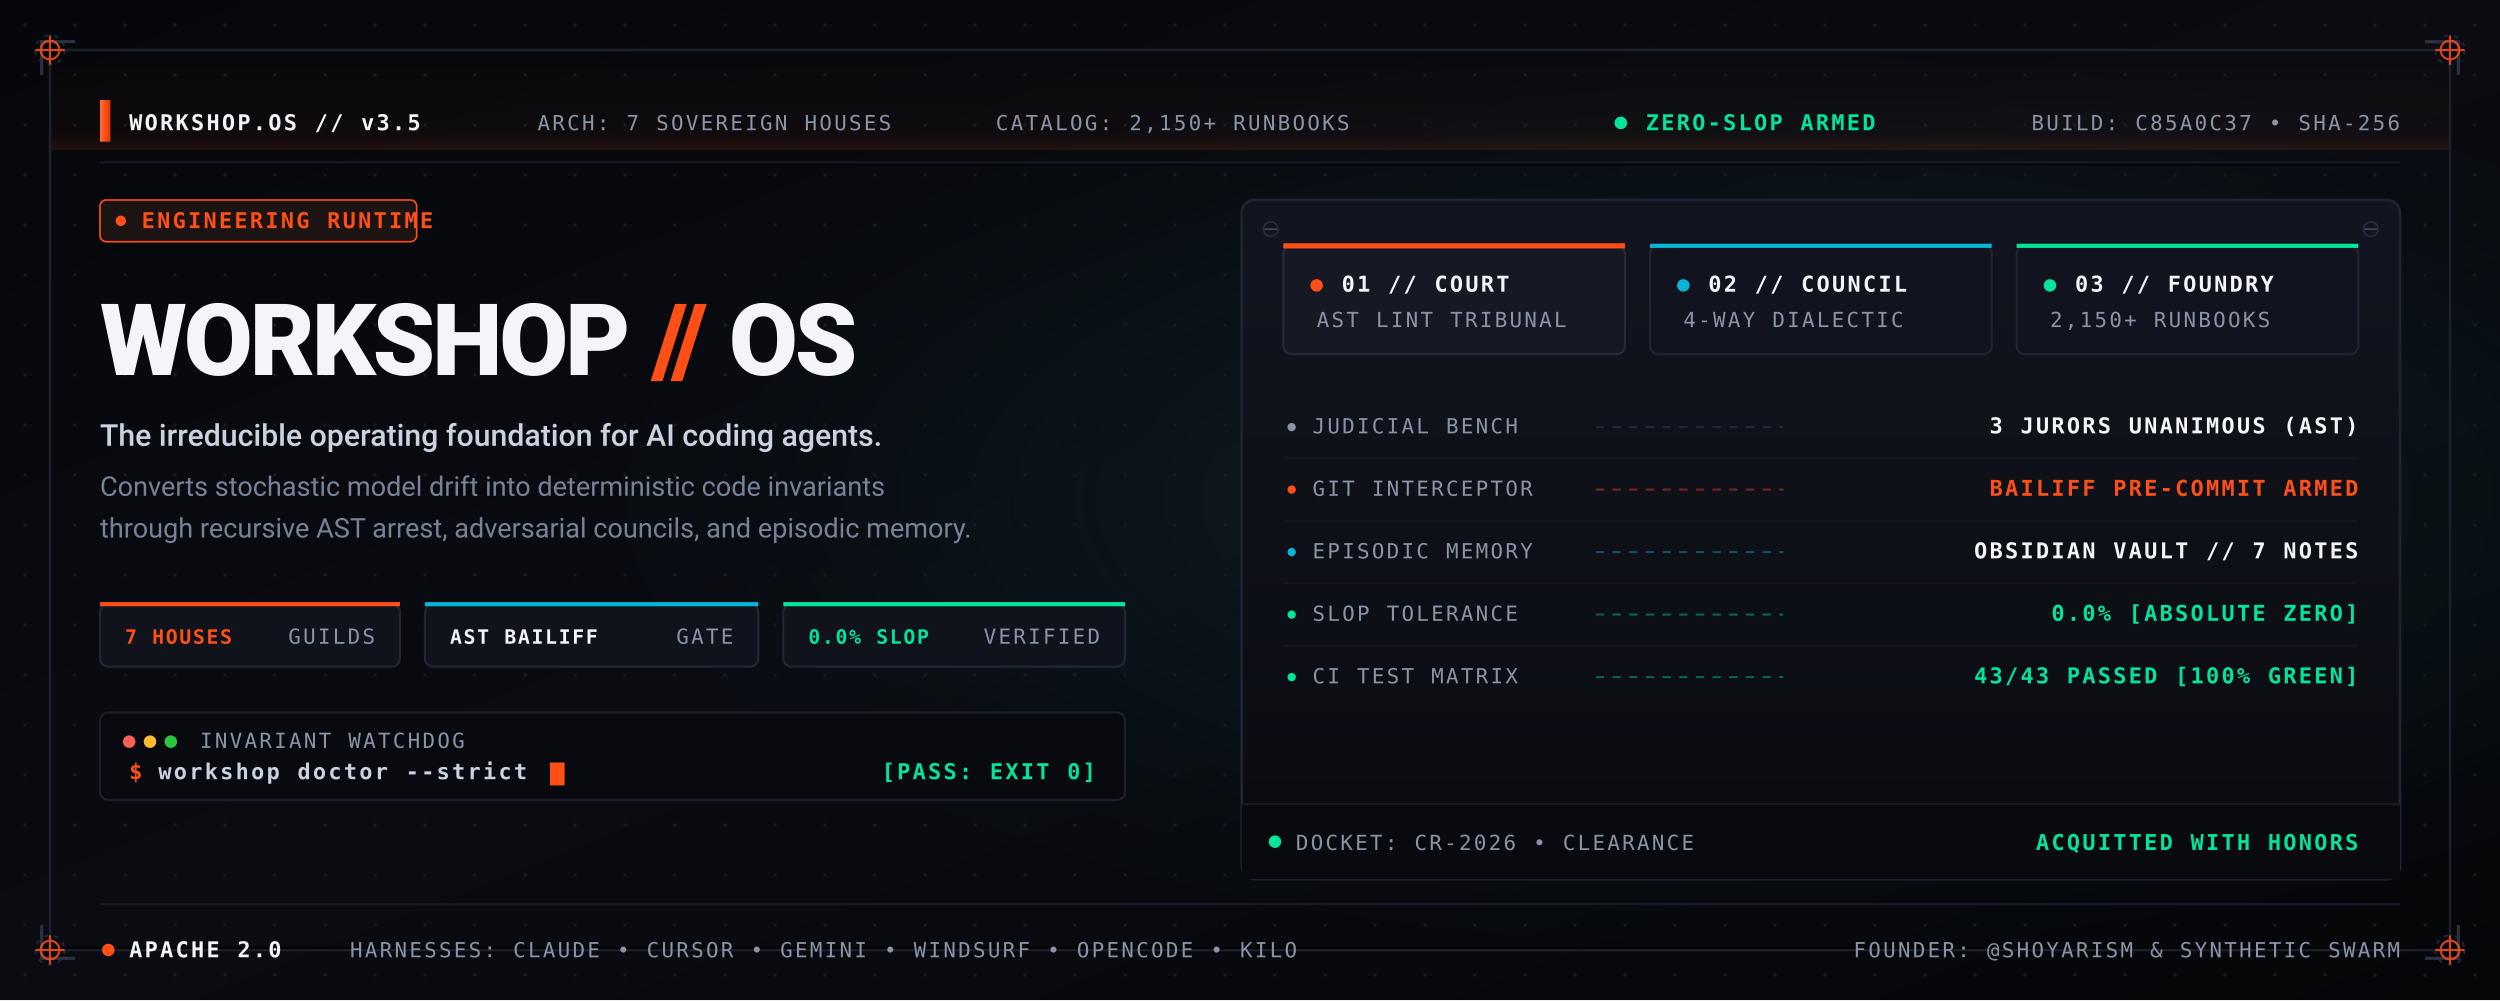
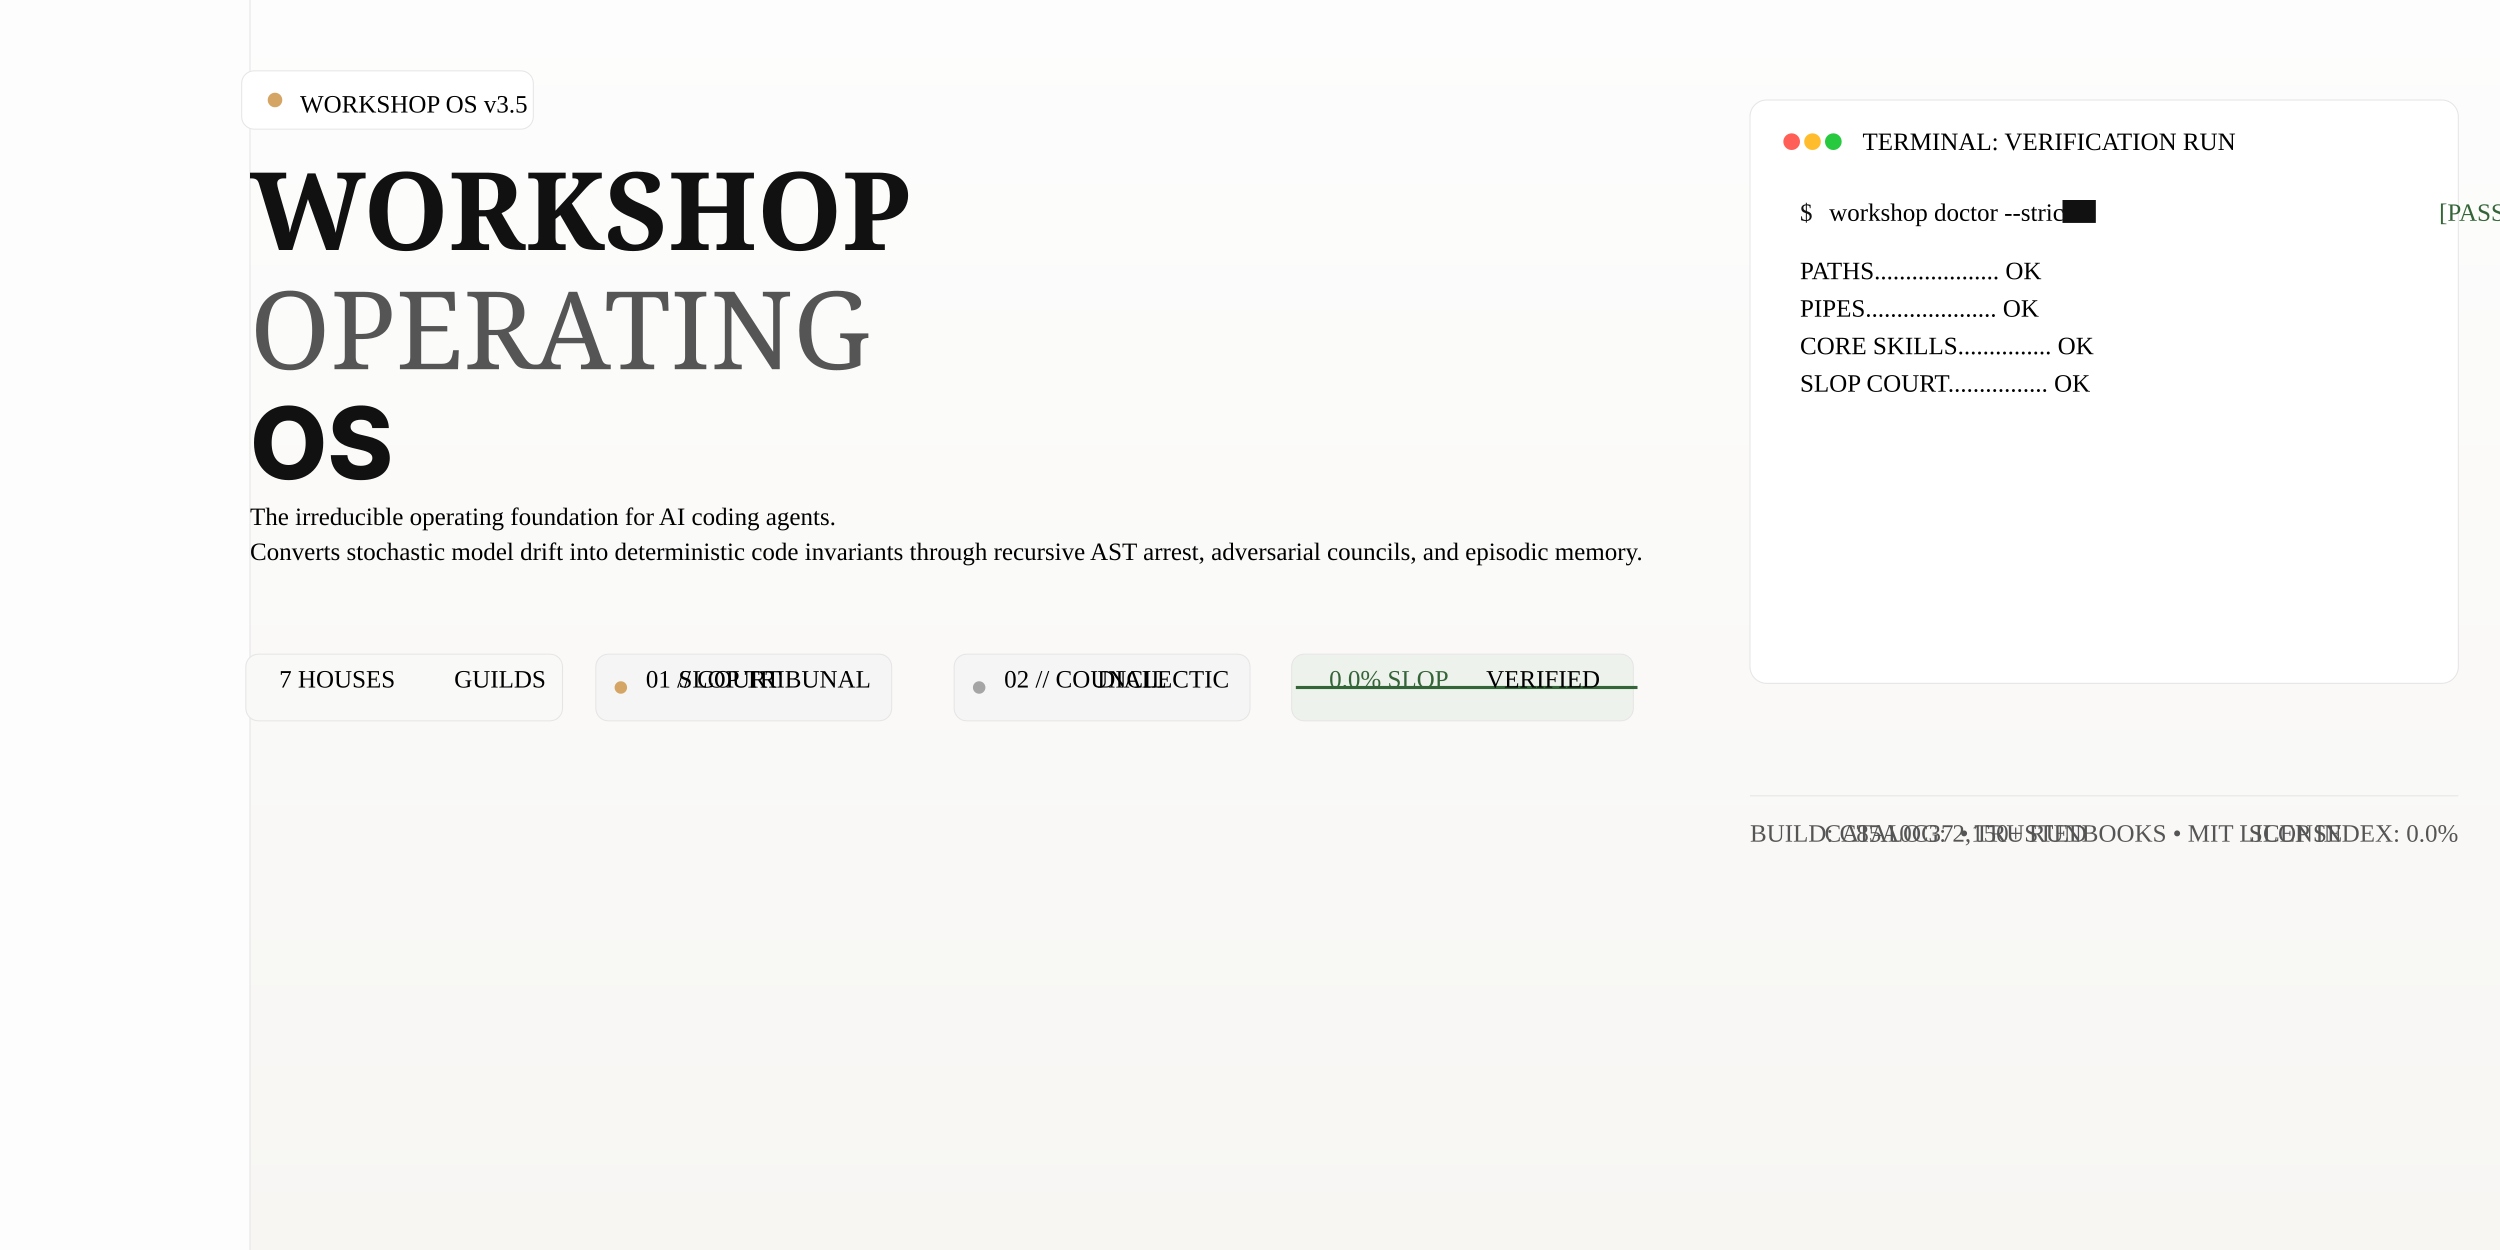
- <svg xmlns="http://www.w3.org/2000/svg" viewBox="0 0 1200 480" width="100%" height="100%">
+ <svg xmlns="http://www.w3.org/2000/svg" viewBox="0 0 1200 600" width="100%" height="100%">
  <defs>
-     <linearGradient id="heroGround" x1="0%" y1="0%" x2="100%" y2="100%">
-       <stop offset="0%" stop-color="#06070a" />
-       <stop offset="50%" stop-color="#0a0c12" />
-       <stop offset="100%" stop-color="#050608" />
+     <linearGradient id="bgGrad" x1="0%" y1="0%" x2="0%" y2="100%">
+       <stop offset="0%" stop-color="#fdfdfd" />
+       <stop offset="100%" stop-color="#f7f6f3" />
    </linearGradient>
-     <linearGradient id="sigVermilion" x1="0%" y1="0%" x2="100%" y2="0%">
-       <stop offset="0%" stop-color="#ff7043" />
-       <stop offset="50%" stop-color="#ff4f17" />
-       <stop offset="100%" stop-color="#d83a00" />
+     <linearGradient id="accentVermilion" x1="0%" y1="0%" x2="100%" y2="0%">
+       <stop offset="0%" stop-color="#f0e9e5" />
+       <stop offset="100%" stop-color="#f5e9e5" />
    </linearGradient>
-     <linearGradient id="sigEmerald" x1="0%" y1="0%" x2="100%" y2="0%">
-       <stop offset="0%" stop-color="#34d399" />
-       <stop offset="100%" stop-color="#00e599" />
-     </linearGradient>
-     <linearGradient id="sigCyan" x1="0%" y1="0%" x2="100%" y2="0%">
-       <stop offset="0%" stop-color="#38bdf8" />
-       <stop offset="100%" stop-color="#06b6d4" />
-     </linearGradient>
-     <radialGradient id="coreGlow" cx="70%" cy="50%" r="50%">
-       <stop offset="0%" stop-color="#ff4f17" stop-opacity="0.12" />
-       <stop offset="60%" stop-color="#06b6d4" stop-opacity="0.04" />
-       <stop offset="100%" stop-color="#000000" stop-opacity="0" />
-     </radialGradient>
-     <linearGradient id="chassisGrad" x1="0%" y1="0%" x2="0%" y2="100%">
-       <stop offset="0%" stop-color="#121520" />
-       <stop offset="100%" stop-color="#0a0b10" />
-     </linearGradient>
-     <linearGradient id="bevelLight" x1="0%" y1="0%" x2="100%" y2="0%">
-       <stop offset="0%" stop-color="#1f2434" />
-       <stop offset="50%" stop-color="#353c52" />
-       <stop offset="100%" stop-color="#1f2434" />
-     </linearGradient>
-     <pattern id="dotGrid" width="24" height="24" patternUnits="userSpaceOnUse">
-       <circle cx="12" cy="12" r="0.8" fill="#171a26" />
-     </pattern>
-     <linearGradient id="radarBeam" x1="0%" y1="0%" x2="0%" y2="100%">
-       <stop offset="0%" stop-color="#ff4f17" stop-opacity="0" />
-       <stop offset="85%" stop-color="#ff4f17" stop-opacity="0.03" />
-       <stop offset="100%" stop-color="#ff4f17" stop-opacity="0.12" />
+     <linearGradient id="dividerGrad" x1="0%" y1="0%" x2="100%" y2="0%">
+       <stop offset="0%" stop-color="#f0f0f0" />
+       <stop offset="100%" stop-color="#e5e5e5" />
    </linearGradient>
  </defs>
-   <style>
-     /* Typography Invariants */
-     .title-display { font-family: -apple-system, BlinkMacSystemFont, "Segoe UI", Roboto, "Helvetica Neue", sans-serif; font-weight: 900; letter-spacing: -1.5px; fill: #f3f5fa; }
-     .title-accent { fill: #ff4f17; }
-     .mono-meta { font-family: "JetBrains Mono", "SF Mono", Consolas, Menlo, monospace; font-size: 10px; letter-spacing: 1.1px; fill: #8a94a6; }
-     .mono-bold { font-family: "JetBrains Mono", "SF Mono", Consolas, monospace; font-size: 10.5px; font-weight: 700; letter-spacing: 1.1px; }
-     .body-lead { font-family: -apple-system, BlinkMacSystemFont, "Segoe UI", Roboto, Arial, sans-serif; font-weight: 500; font-size: 14.5px; fill: #cbd3e1; line-height: 1.4; }
-     .body-muted { font-family: -apple-system, BlinkMacSystemFont, "Segoe UI", Roboto, Arial, sans-serif; font-weight: 400; font-size: 13px; fill: #788296; }
-     .badge-label { font-family: "JetBrains Mono", monospace; font-size: 9.5px; font-weight: 700; letter-spacing: 0.8px; }
- 
-     /* Keyframe Animations */
-     @keyframes radar-sweep {
-       0% { transform: translateY(0); opacity: 0.3; }
-       50% { opacity: 0.8; }
-       100% { transform: translateY(432px); opacity: 0; }
-     }
-     @keyframes beacon-ping {
-       0% { r: 3px; opacity: 0.95; }
-       100% { r: 10px; opacity: 0; }
-     }
-     @keyframes blink-cursor {
-       0%, 49% { opacity: 1; }
-       50%, 100% { opacity: 0; }
-     }
-     @keyframes signal-dash {
-       to { stroke-dashoffset: -24; }
-     }
-     @keyframes pulse-tab-pip {
-       0%, 100% { opacity: 0.6; transform: scale(0.9); }
-       50% { opacity: 1; transform: scale(1.2); }
-     }
-     @keyframes slash-laser {
-       0%, 100% { fill: #ff4f17; filter: drop-shadow(0 0 1px #ff4f17); }
-       50% { fill: #ff784e; filter: drop-shadow(0 0 6px #ff4f17); }
-     }
-     @keyframes reticle-spin-cw {
-       from { transform: rotate(0deg); }
-       to { transform: rotate(360deg); }
-     }
-     @keyframes reticle-spin-ccw {
-       from { transform: rotate(360deg); }
-       to { transform: rotate(0deg); }
-     }
-     @keyframes badge-laser-glow {
-       0%, 100% { opacity: 0.7; }
-       50% { opacity: 1; filter: drop-shadow(0 0 3px currentColor); }
-     }
-     @keyframes prompt-pulse {
-       0%, 100% { fill: #ff4f17; }
-       50% { fill: #ff7043; filter: drop-shadow(0 0 3px #ff4f17); }
-     }
-     @keyframes pass-bloom {
-       0%, 100% { opacity: 0.85; }
-       50% { opacity: 1; filter: drop-shadow(0 0 4px #00e599); }
-     }
-     @keyframes clearance-glow {
-       0%, 100% { opacity: 0.85; }
-       50% { opacity: 1; filter: drop-shadow(0 0 5px rgba(0,229,153,0.8)); }
-     }
-     @keyframes pip-sequential-1 { 0%, 100% { opacity: 0.4; } 20% { opacity: 1; } }
-     @keyframes pip-sequential-2 { 0%, 100% { opacity: 0.4; } 40% { opacity: 1; } }
-     @keyframes pip-sequential-3 { 0%, 100% { opacity: 0.4; } 60% { opacity: 1; } }
-     @keyframes pip-sequential-4 { 0%, 100% { opacity: 0.4; } 80% { opacity: 1; } }
-     @keyframes pip-sequential-5 { 0%, 100% { opacity: 0.4; } 95% { opacity: 1; } }
- 
-     .anim-scan { animation: radar-sweep 6.5s ease-in-out infinite; }
-     .anim-pulse { animation: beacon-ping 2s cubic-bezier(0.2, 0.6, 0.4, 1) infinite; }
-     .anim-cursor { animation: blink-cursor 1s infinite steps(1); }
-     .anim-signal { stroke-dasharray: 4 4; animation: signal-dash 1.4s linear infinite; }
-     .anim-tab-pip { animation: pulse-tab-pip 2.5s ease-in-out infinite; }
-     .anim-slash { animation: slash-laser 2.2s ease-in-out infinite; }
-     .anim-spin-cw { animation: reticle-spin-cw 20s linear infinite; }
-     .anim-spin-ccw { animation: reticle-spin-ccw 26s linear infinite; }
-     .anim-badge-line { animation: badge-laser-glow 2.4s ease-in-out infinite; }
-     .anim-prompt { animation: prompt-pulse 1.8s ease-in-out infinite; }
-     .anim-pass { animation: pass-bloom 2.2s ease-in-out infinite; }
-     .anim-clearance { animation: clearance-glow 2.5s ease-in-out infinite; }
-     .anim-pip-1 { animation: pip-sequential-1 3s infinite; }
-     .anim-pip-2 { animation: pip-sequential-2 3s infinite; }
-     .anim-pip-3 { animation: pip-sequential-3 3s infinite; }
-     .anim-pip-4 { animation: pip-sequential-4 3s infinite; }
-     .anim-pip-5 { animation: pip-sequential-5 3s infinite; }
-   </style>
-   <rect width="1200" height="480" fill="url(#heroGround)" />
-   <rect width="1200" height="480" fill="url(#coreGlow)" />
-   <rect width="1200" height="480" fill="url(#dotGrid)" />
-   <g clip-path="url(#chassisClip)">
-     <rect x="24" y="24" width="1152" height="48" fill="url(#radarBeam)" class="anim-scan" />
-   </g>
-   <clipPath id="chassisClip">
-     <rect x="24" y="24" width="1152" height="432" />
-   </clipPath>
-   <rect x="24" y="24" width="1152" height="432" fill="none" stroke="#1d212c" stroke-width="1.2" />
-   <line x1="25" y1="25" x2="1175" y2="25" stroke="url(#bevelLight)" stroke-width="1" />
-   <line x1="25" y1="455" x2="1175" y2="455" stroke="#040507" stroke-width="1.2" />
-   <g stroke="#2b3142" stroke-width="1.5" fill="none">
-     <path d="M 20 36 L 20 20 L 36 20" />
-     <path d="M 1164 20 L 1180 20 L 1180 36" />
-     <path d="M 20 444 L 20 460 L 36 460" />
-     <path d="M 1164 460 L 1180 460 L 1180 444" />
-   </g>
-   <g stroke="#ff4f17" stroke-width="1" opacity="0.85">
-     <g transform="translate(24, 24)">
-       <circle cx="0" cy="0" r="7" fill="none" stroke="#252b3c" stroke-dasharray="2 3" class="anim-spin-cw" />
-       <circle cx="0" cy="0" r="4.5" fill="none" />
-       <line x1="-7" y1="0" x2="7" y2="0" />
-       <line x1="0" y1="-7" x2="0" y2="7" />
+   <rect width="1200" height="600" fill="url(#bgGrad)" />
+   <rect x="0" y="0" width="120" height="600" fill="#fdfdfd" />
+   <g transform="translate(120, 0)">
+     <line x1="0" y1="0" x2="0" y2="600" stroke="#e5e5e5" stroke-width="0.5" />
+     <g transform="translate(0, 48)">
+       <rect width="140" height="28" x="-4" y="-14" rx="6" fill="white" stroke="#e5e5e5" stroke-width="0.5" />
+       <circle cx="12" cy="0" r="3.5" fill="#d4a565" />
+       <text x="24" y="6" class="mono-meta">WORKSHOP OS v3.5</text>
    </g>
-     <g transform="translate(1176, 24)">
-       <circle cx="0" cy="0" r="7" fill="none" stroke="#252b3c" stroke-dasharray="2 3" class="anim-spin-ccw" />
-       <circle cx="0" cy="0" r="4.5" fill="none" />
-       <line x1="-7" y1="0" x2="7" y2="0" />
-       <line x1="0" y1="-7" x2="0" y2="7" />
+     <g transform="translate(0, 120)">
+       <text x="0" y="0" class="title-display serif">
+         <tspan font-weight="800" font-family="Georgia, serif" font-size="52" fill="#111111">WORKSHOP</tspan>
+         <tspan x="0" dy="1.1em" font-weight="300" font-family="Georgia, serif" font-size="52" fill="#555555"> OPERATING</tspan>
+         <tspan x="0" dy="1.1em" font-weight="800" font-family="Geist Sans, SF Pro Display, system-ui" font-size="48" fill="#111111">OS</tspan>
+       </text>
    </g>
-     <g transform="translate(24, 456)">
-       <circle cx="0" cy="0" r="7" fill="none" stroke="#252b3c" stroke-dasharray="2 3" class="anim-spin-ccw" />
-       <circle cx="0" cy="0" r="4.5" fill="none" />
-       <line x1="-7" y1="0" x2="7" y2="0" />
-       <line x1="0" y1="-7" x2="0" y2="7" />
+     <g transform="translate(0, 252)">
+       <text x="0" y="0" class="body-lead serif-sub">
+         <tspan>The irreducible operating foundation for AI coding agents.</tspan>
+         <tspan x="0" dy="1.4em" class="body-muted">Converts stochastic model drift into deterministic code invariants through recursive AST arrest, adversarial councils, and episodic memory.</tspan>
+       </text>
    </g>
-     <g transform="translate(1176, 456)">
-       <circle cx="0" cy="0" r="7" fill="none" stroke="#252b3c" stroke-dasharray="2 3" class="anim-spin-cw" />
-       <circle cx="0" cy="0" r="4.5" fill="none" />
-       <line x1="-7" y1="0" x2="7" y2="0" />
-       <line x1="0" y1="-7" x2="0" y2="7" />
+     <g transform="translate(0, 330)">
+       <g transform="translate(0, 0)">
+         <rect width="152" height="32" x="-2" y="-16" rx="6" fill="#f9f9f8" stroke="#e5e5e5" stroke-width="0.5" />
+         <text x="14" y="0" class="badge-label serif-reg">7 HOUSES</text>
+         <text x="142" y="0" text-anchor="end" class="mono-meta">GUILDS</text>
+       </g>
+       <g transform="translate(168, 0)">
+         <rect width="142" height="32" x="-2" y="-16" rx="6" fill="#f5f5f5" stroke="#e5e5e5" stroke-width="0.5" />
+         <circle cx="10" cy="0" r="3" fill="#d4a565" />
+         <text x="22" y="0" class="badge-label serif-reg">01 // COURT</text>
+         <text x="130" y="0" text-anchor="end" class="mono-meta">SLOP TRIBUNAL</text>
+       </g>
+       <g transform="translate(340, 0)">
+         <rect width="142" height="32" x="-2" y="-16" rx="6" fill="#f5f5f5" stroke="#e5e5e5" stroke-width="0.5" />
+         <circle cx="10" cy="0" r="3" fill="#a5a5a5" />
+         <text x="22" y="0" class="badge-label serif-reg">02 // COUNCIL</text>
+         <text x="130" y="0" text-anchor="end" class="mono-meta">DIALECTIC</text>
+       </g>
+       <g transform="translate(502, 0)">
+         <rect width="164" height="32" x="-2" y="-16" rx="6" fill="#edf3ec" stroke="#e5e5e5" stroke-width="0.5" />
+         <line x1="0" y1="0" x2="164" y2="0" stroke="#346538" stroke-width="1.5" />
+         <text x="16" y="0" class="badge-label serif-reg" fill="#346538">0.0% SLOP</text>
+         <text x="146" y="0" text-anchor="end" class="mono-meta">VERIFIED</text>
+       </g>
    </g>
  </g>
-   <g transform="translate(48, 48)">
-     <rect width="5" height="20" fill="url(#sigVermilion)" />
-     <text x="14" y="14.5" class="mono-bold" fill="#f3f5fa">WORKSHOP.OS // v3.5</text>
-     <text x="210" y="14.5" class="mono-meta">ARCH: 7 SOVEREIGN HOUSES</text>
-     <text x="430" y="14.5" class="mono-meta">CATALOG: 2,150+ RUNBOOKS</text>
-     <g transform="translate(730, 11)">
-       <circle cx="0" cy="0" r="3" fill="#00e599" opacity="0.3" class="anim-pulse" />
-       <circle cx="0" cy="0" r="3" fill="#00e599" />
-       <text x="12" y="3.5" class="mono-bold" fill="#00e599">ZERO-SLOP ARMED</text>
+   <g transform="translate(840, 48)">
+     <g transform="translate(0, 0)">
+       <rect width="340" height="280" rx="8" fill="white" stroke="#e5e5e5" stroke-width="0.5" />
+       <circle cx="20" cy="20" r="4" fill="#ff5f56" />
+       <circle cx="30" cy="20" r="4" fill="#ffbd2e" />
+       <circle cx="40" cy="20" r="4" fill="#27c93f" />
+       <text x="54" y="24" class="mono-meta">TERMINAL: VERIFICATION RUN</text>
+       <text x="24" y="58" class="mono-bold" fill="#111111">$</text>
+       <text x="38" y="58" class="mono-bold">workshop doctor --strict</text>
+       <rect x="150" y="48" width="16" height="11" fill="#111111" />
+       <text x="400" y="58" text-anchor="end" class="mono-bold" fill="#346538">[PASS: 43/43]</text>
+       <text x="24" y="86" class="body-muted">PATHS.................... OK</text>
+       <text x="24" y="104" class="body-muted">PIPES..................... OK</text>
+       <text x="24" y="122" class="body-muted">CORE SKILLS............... OK</text>
+       <text x="24" y="140" class="body-muted">SLOP COURT................ OK</text>
    </g>
-     <text x="1104" y="14.5" text-anchor="end" class="mono-meta" fill="#6a7285">BUILD: C85A0C37 • SHA-256</text>
-   </g>
-   <line x1="48" y1="78" x2="1152" y2="78" stroke="#181c28" stroke-width="1" />
-   <line x1="48" y1="79" x2="1152" y2="79" stroke="#050608" stroke-width="1" />
-   <g transform="translate(48, 96)">
-     <g transform="translate(0, 0)">
-       <rect width="152" height="20" rx="3" fill="#1c1313" stroke="#ff4f17" stroke-width="0.8" />
-       <circle cx="10" cy="10" r="2.5" fill="#ff4f17" class="anim-tab-pip" />
-       <text x="20" y="13.5" class="mono-bold" fill="#ff4f17">ENGINEERING RUNTIME</text>
-     </g>
-     <g transform="translate(0, 84)">
-       <text x="0" y="0" class="title-display" font-size="48">WORKSHOP <tspan class="title-accent anim-slash">//</tspan> OS</text>
-     </g>
-     <text x="0" y="118" class="body-lead">The irreducible operating foundation for AI coding agents.</text>
-     <text x="0" y="142" class="body-muted">Converts stochastic model drift into deterministic code invariants</text>
-     <text x="0" y="162" class="body-muted">through recursive AST arrest, adversarial councils, and episodic memory.</text>
-     <g transform="translate(0, 194)">
-       <g transform="translate(0, 0)">
-         <rect width="144" height="30" rx="4" fill="#11131c" stroke="#222738" stroke-width="1" />
-         <line x1="0" y1="0" x2="144" y2="0" stroke="#ff4f17" stroke-width="2" class="anim-badge-line" />
-         <text x="12" y="19" class="badge-label" fill="#ff4f17">7 HOUSES</text>
-         <text x="132" y="19" text-anchor="end" class="mono-meta" fill="#8a94a6">GUILDS</text>
-       </g>
-       <g transform="translate(156, 0)">
-         <rect width="160" height="30" rx="4" fill="#11131c" stroke="#222738" stroke-width="1" />
-         <line x1="0" y1="0" x2="160" y2="0" stroke="#06b6d4" stroke-width="2" class="anim-badge-line" />
-         <text x="12" y="19" class="badge-label" fill="#f3f5fa">AST BAILIFF</text>
-         <text x="148" y="19" text-anchor="end" class="mono-meta" fill="#8a94a6">GATE</text>
-       </g>
-       <g transform="translate(328, 0)">
-         <rect width="164" height="30" rx="4" fill="#11131c" stroke="#222738" stroke-width="1" />
-         <line x1="0" y1="0" x2="164" y2="0" stroke="#00e599" stroke-width="2" class="anim-badge-line" />
-         <text x="12" y="19" class="badge-label" fill="#00e599">0.0% SLOP</text>
-         <text x="152" y="19" text-anchor="end" class="mono-meta" fill="#8a94a6">VERIFIED</text>
-       </g>
-     </g>
-     <g transform="translate(0, 246)">
-       <rect width="492" height="42" rx="4" fill="#090a10" stroke="#1c202c" stroke-width="1" />
-       <circle cx="14" cy="14" r="3" fill="#ff5f56" />
-       <circle cx="24" cy="14" r="3" fill="#ffbd2e" />
-       <circle cx="34" cy="14" r="3" fill="#27c93f" />
-       <text x="48" y="17" class="mono-meta" fill="#525a70">INVARIANT WATCHDOG</text>
-       <text x="14" y="32" class="mono-bold anim-prompt" fill="#ff4f17">$</text>
-       <text x="28" y="32" class="mono-bold" fill="#cbd3e1">workshop doctor --strict</text>
-       <rect x="216" y="24" width="7" height="11" fill="#ff4f17" class="anim-cursor" />
-       <text x="478" y="32" text-anchor="end" class="mono-bold anim-pass" fill="#00e599">[PASS: EXIT 0]</text>
+     <g transform="translate(0, 334)">
+       <line x1="0" y1="0" x2="340" y2="0" stroke="#e5e5e5" stroke-width="0.5" />
+       <text x="0" y="22" class="mono-meta" fill="#555555">BUILD: C85A0C37 • TRUSTED</text>
+       <text x="160" y="22" text-anchor="middle" class="mono-meta" fill="#555555">CATALOG: 2,150+ RUNBOOKS • MIT LICENSE</text>
+       <text x="340" y="22" text-anchor="end" class="mono-meta" fill="#555555">SLOP INDEX: 0.0%</text>
    </g>
  </g>
-   <g transform="translate(596, 96)">
-     <rect width="556" height="326" rx="6" fill="url(#chassisGrad)" stroke="#202434" stroke-width="1.2" />
-     <line x1="2" y1="2" x2="554" y2="2" stroke="url(#bevelLight)" stroke-width="1" />
-     <line x1="2" y1="324" x2="554" y2="324" stroke="#040507" stroke-width="1" />
-     <g fill="#12141e" stroke="#282d3e" stroke-width="0.8">
-       <circle cx="14" cy="14" r="3.5" />
-       <line x1="11" y1="14" x2="17" y2="14" stroke="#404760" />
-       <circle cx="542" cy="14" r="3.5" />
-       <line x1="539" y1="14" x2="545" y2="14" stroke="#404760" />
-       <circle cx="14" cy="312" r="3.5" />
-       <line x1="11" y1="312" x2="17" y2="312" stroke="#404760" />
-       <circle cx="542" cy="312" r="3.5" />
-       <line x1="539" y1="312" x2="545" y2="312" stroke="#404760" />
-     </g>
-     <g transform="translate(20, 22)">
-       <g transform="translate(0, 0)">
-         <rect width="164" height="52" rx="4" fill="#161824" stroke="#262b3c" stroke-width="1" />
-         <line x1="0" y1="0" x2="164" y2="0" stroke="#ff4f17" stroke-width="2.5" class="anim-badge-line" />
-         <circle cx="16" cy="19" r="3" fill="#ff4f17" class="anim-tab-pip" />
-         <text x="28" y="22" class="mono-bold" fill="#f3f5fa">01 // COURT</text>
-         <text x="16" y="39" class="mono-meta" fill="#8a94a6">AST LINT TRIBUNAL</text>
-       </g>
-       <g transform="translate(176, 0)">
-         <rect width="164" height="52" rx="4" fill="#11131e" stroke="#202434" stroke-width="1" />
-         <line x1="0" y1="0" x2="164" y2="0" stroke="#06b6d4" stroke-width="2" class="anim-badge-line" />
-         <circle cx="16" cy="19" r="3" fill="#06b6d4" class="anim-tab-pip" />
-         <text x="28" y="22" class="mono-bold" fill="#f3f5fa">02 // COUNCIL</text>
-         <text x="16" y="39" class="mono-meta" fill="#8a94a6">4-WAY DIALECTIC</text>
-       </g>
-       <g transform="translate(352, 0)">
-         <rect width="164" height="52" rx="4" fill="#11131e" stroke="#202434" stroke-width="1" />
-         <line x1="0" y1="0" x2="164" y2="0" stroke="#00e599" stroke-width="2" class="anim-badge-line" />
-         <circle cx="16" cy="19" r="3" fill="#00e599" class="anim-tab-pip" />
-         <text x="28" y="22" class="mono-bold" fill="#f3f5fa">03 // FOUNDRY</text>
-         <text x="16" y="39" class="mono-meta" fill="#8a94a6">2,150+ RUNBOOKS</text>
-       </g>
-     </g>
-     <g transform="translate(20, 94)">
-       <g transform="translate(0, 18)">
-         <circle cx="4" cy="-3" r="2" fill="#8a94a6" class="anim-pip-1" />
-         <text x="14" y="0" class="mono-meta" fill="#cbd3e1">JUDICIAL BENCH</text>
-         <line x1="150" y1="-3" x2="240" y2="-3" stroke="#222738" class="anim-signal" />
-         <text x="516" y="0" text-anchor="end" class="mono-bold" fill="#f3f5fa">3 JURORS UNANIMOUS (AST)</text>
-         <line x1="0" y1="12" x2="516" y2="12" stroke="#141722" stroke-width="0.8" />
-       </g>
-       <g transform="translate(0, 48)">
-         <circle cx="4" cy="-3" r="2" fill="#ff4f17" class="anim-pip-2" />
-         <text x="14" y="0" class="mono-meta" fill="#cbd3e1">GIT INTERCEPTOR</text>
-         <line x1="150" y1="-3" x2="240" y2="-3" stroke="#ff4f17" stroke-opacity="0.4" class="anim-signal" />
-         <text x="516" y="0" text-anchor="end" class="mono-bold" fill="#ff4f17">BAILIFF PRE-COMMIT ARMED</text>
-         <line x1="0" y1="12" x2="516" y2="12" stroke="#141722" stroke-width="0.8" />
-       </g>
-       <g transform="translate(0, 78)">
-         <circle cx="4" cy="-3" r="2" fill="#06b6d4" class="anim-pip-3" />
-         <text x="14" y="0" class="mono-meta" fill="#cbd3e1">EPISODIC MEMORY</text>
-         <line x1="150" y1="-3" x2="240" y2="-3" stroke="#06b6d4" stroke-opacity="0.4" class="anim-signal" />
-         <text x="516" y="0" text-anchor="end" class="mono-bold" fill="#f3f5fa">OBSIDIAN VAULT // 7 NOTES</text>
-         <line x1="0" y1="12" x2="516" y2="12" stroke="#141722" stroke-width="0.8" />
-       </g>
-       <g transform="translate(0, 108)">
-         <circle cx="4" cy="-3" r="2" fill="#00e599" class="anim-pip-4" />
-         <text x="14" y="0" class="mono-meta" fill="#cbd3e1">SLOP TOLERANCE</text>
-         <line x1="150" y1="-3" x2="240" y2="-3" stroke="#00e599" stroke-opacity="0.4" class="anim-signal" />
-         <text x="516" y="0" text-anchor="end" class="mono-bold" fill="#00e599">0.0% [ABSOLUTE ZERO]</text>
-         <line x1="0" y1="12" x2="516" y2="12" stroke="#141722" stroke-width="0.8" />
-       </g>
-       <g transform="translate(0, 138)">
-         <circle cx="4" cy="-3" r="2" fill="#00e599" class="anim-pip-5" />
-         <text x="14" y="0" class="mono-meta" fill="#cbd3e1">CI TEST MATRIX</text>
-         <line x1="150" y1="-3" x2="240" y2="-3" stroke="#00e599" stroke-opacity="0.4" class="anim-signal" />
-         <text x="516" y="0" text-anchor="end" class="mono-bold" fill="#00e599">43/43 PASSED [100% GREEN]</text>
-       </g>
-     </g>
-     <g transform="translate(0, 290)">
-       <rect width="556" height="36" rx="0 0 6 6" fill="#090a10" />
-       <line x1="0" y1="0" x2="556" y2="0" stroke="#181c28" stroke-width="1" />
-       <circle cx="16" cy="18" r="3" fill="#00e599" class="anim-tab-pip" />
-       <text x="26" y="22" class="mono-meta" fill="#687082">DOCKET: CR-2026 • CLEARANCE</text>
-       <text x="536" y="22" text-anchor="end" class="mono-bold anim-clearance" fill="#00e599">ACQUITTED WITH HONORS</text>
-     </g>
-   </g>
-   <line x1="48" y1="434" x2="1152" y2="434" stroke="#181c28" stroke-width="1" />
-   <g transform="translate(48, 452)">
-     <circle cx="4" cy="4" r="3" fill="#ff4f17" class="anim-tab-pip" />
-     <text x="14" y="7.5" class="mono-bold" fill="#f3f5fa">APACHE 2.0</text>
-     <text x="120" y="7.5" class="mono-meta">HARNESSES: CLAUDE • CURSOR • GEMINI • WINDSURF • OPENCODE • KILO</text>
-     <text x="1104" y="7.5" text-anchor="end" class="mono-meta" fill="#8a94a6">FOUNDER: @SHOYARISM &amp; SYNTHETIC SWARM</text>
-   </g>
</svg>
